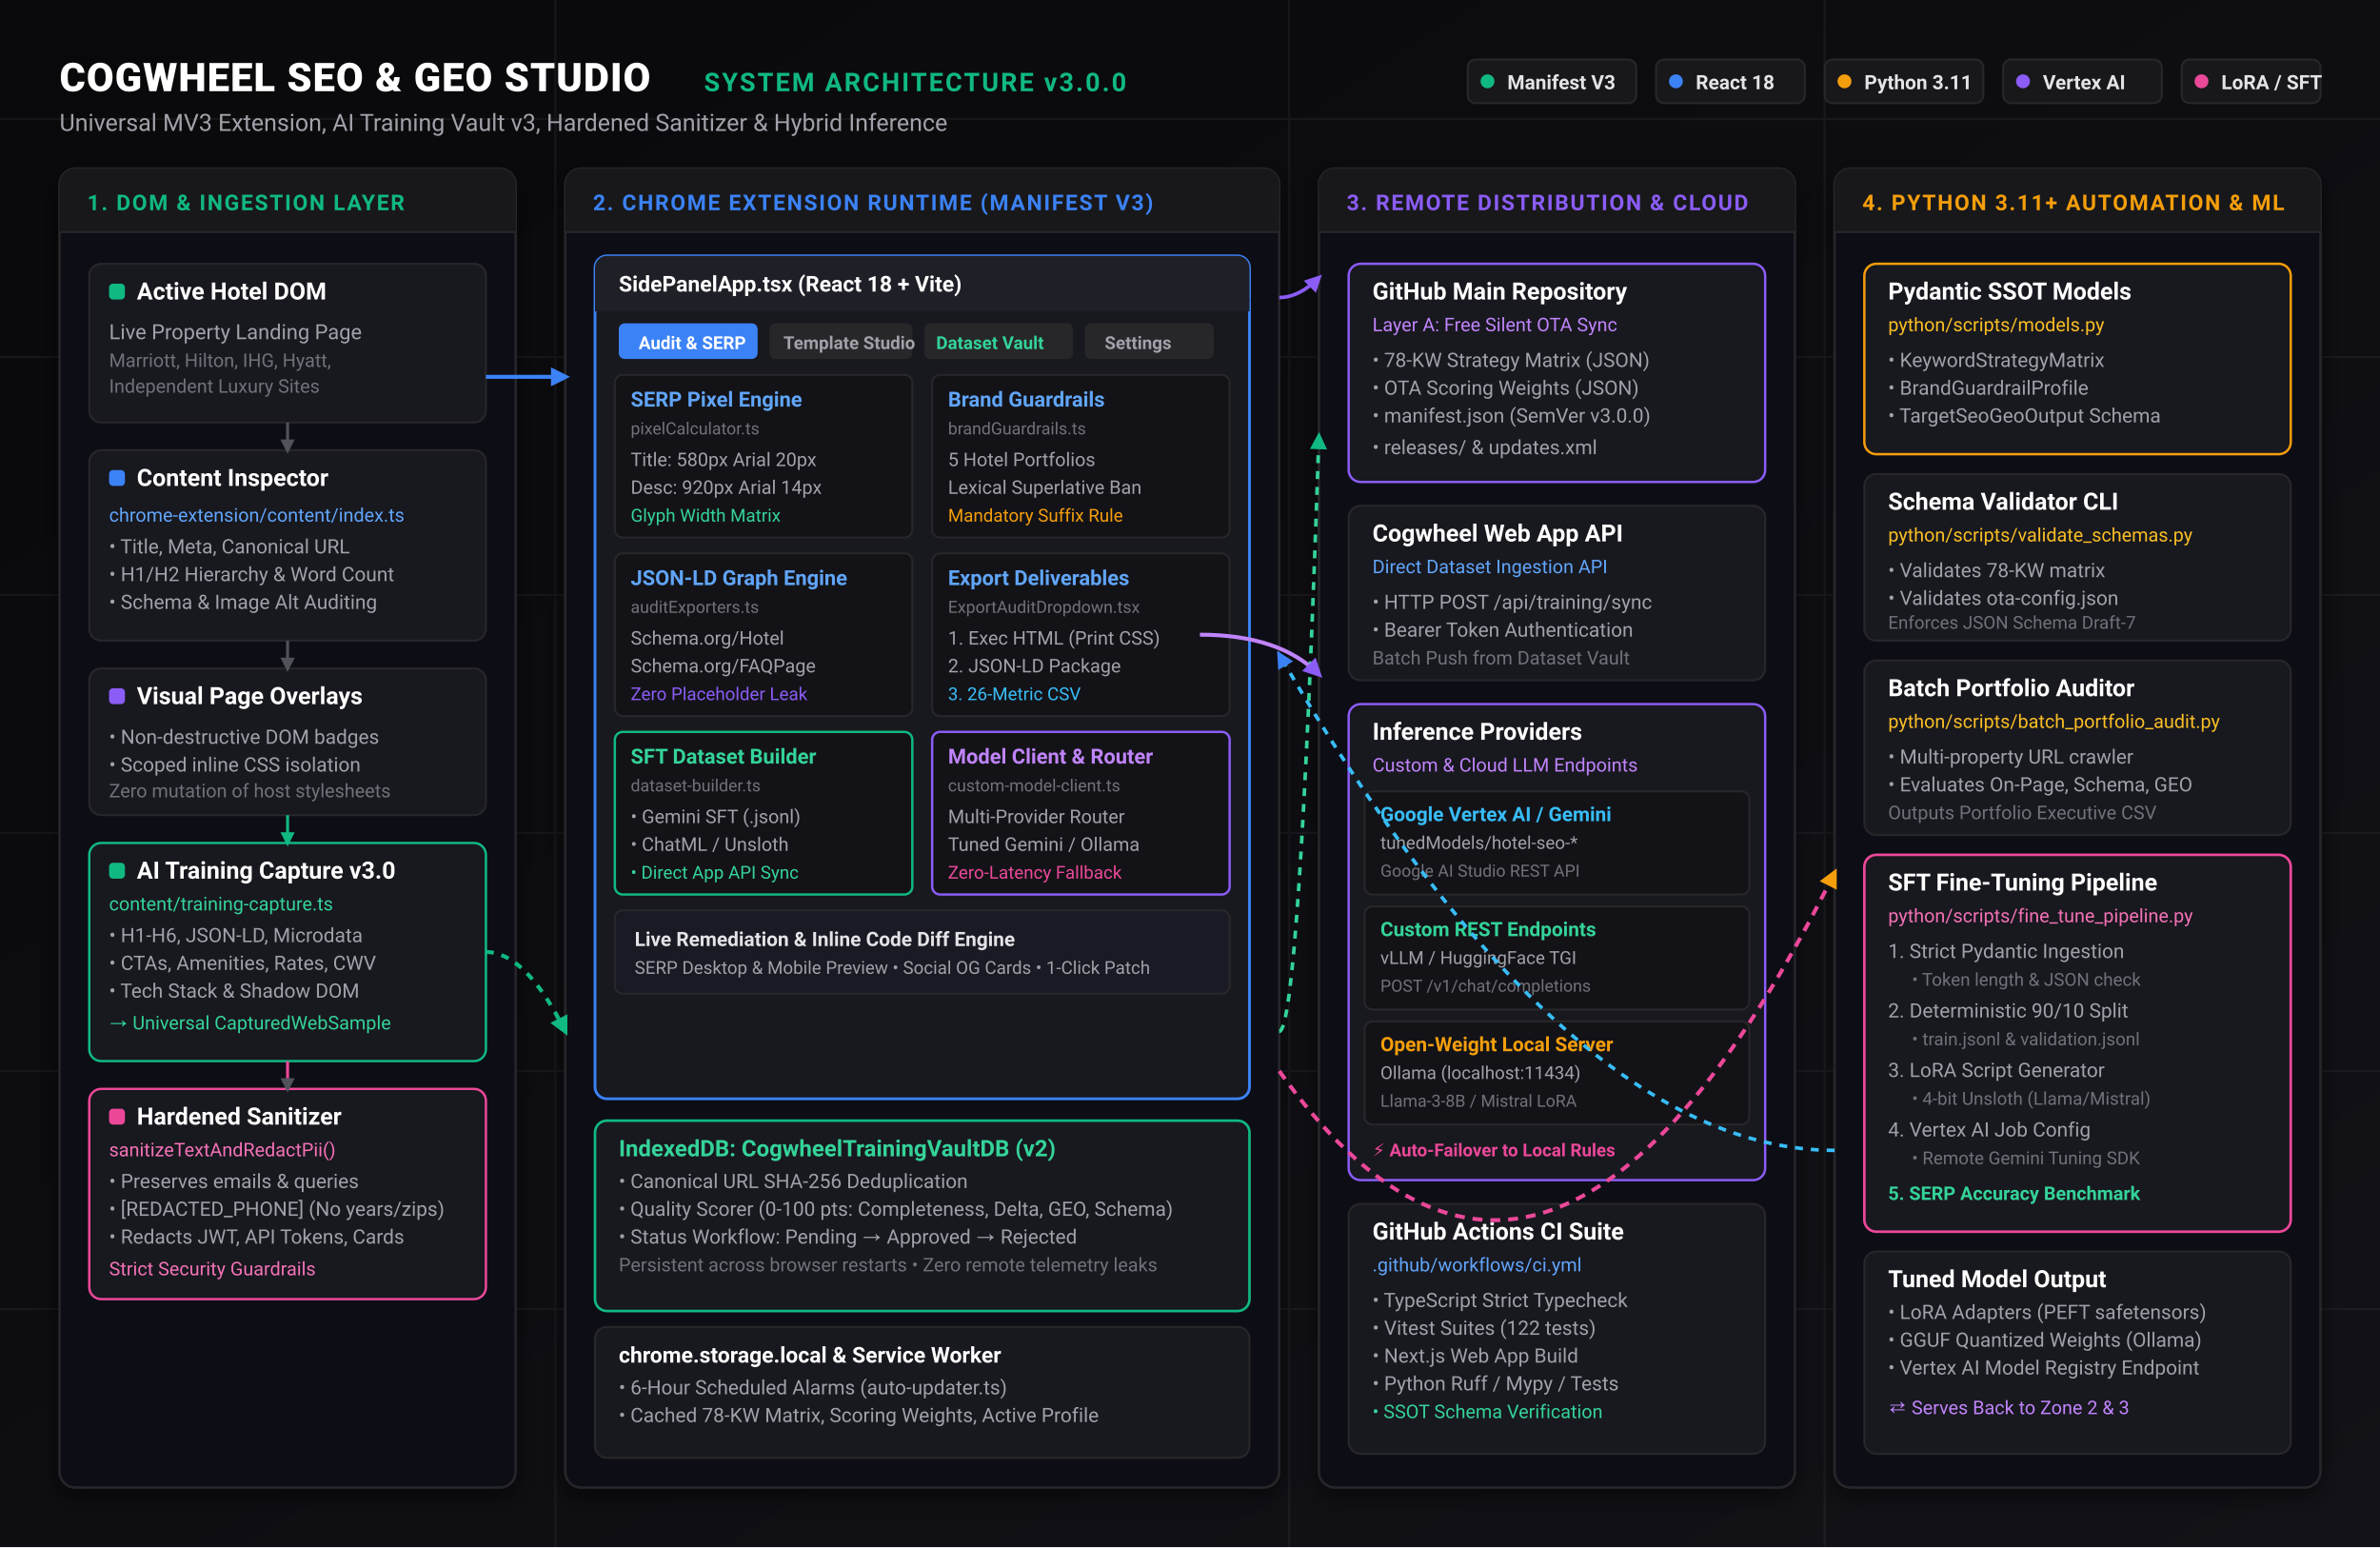
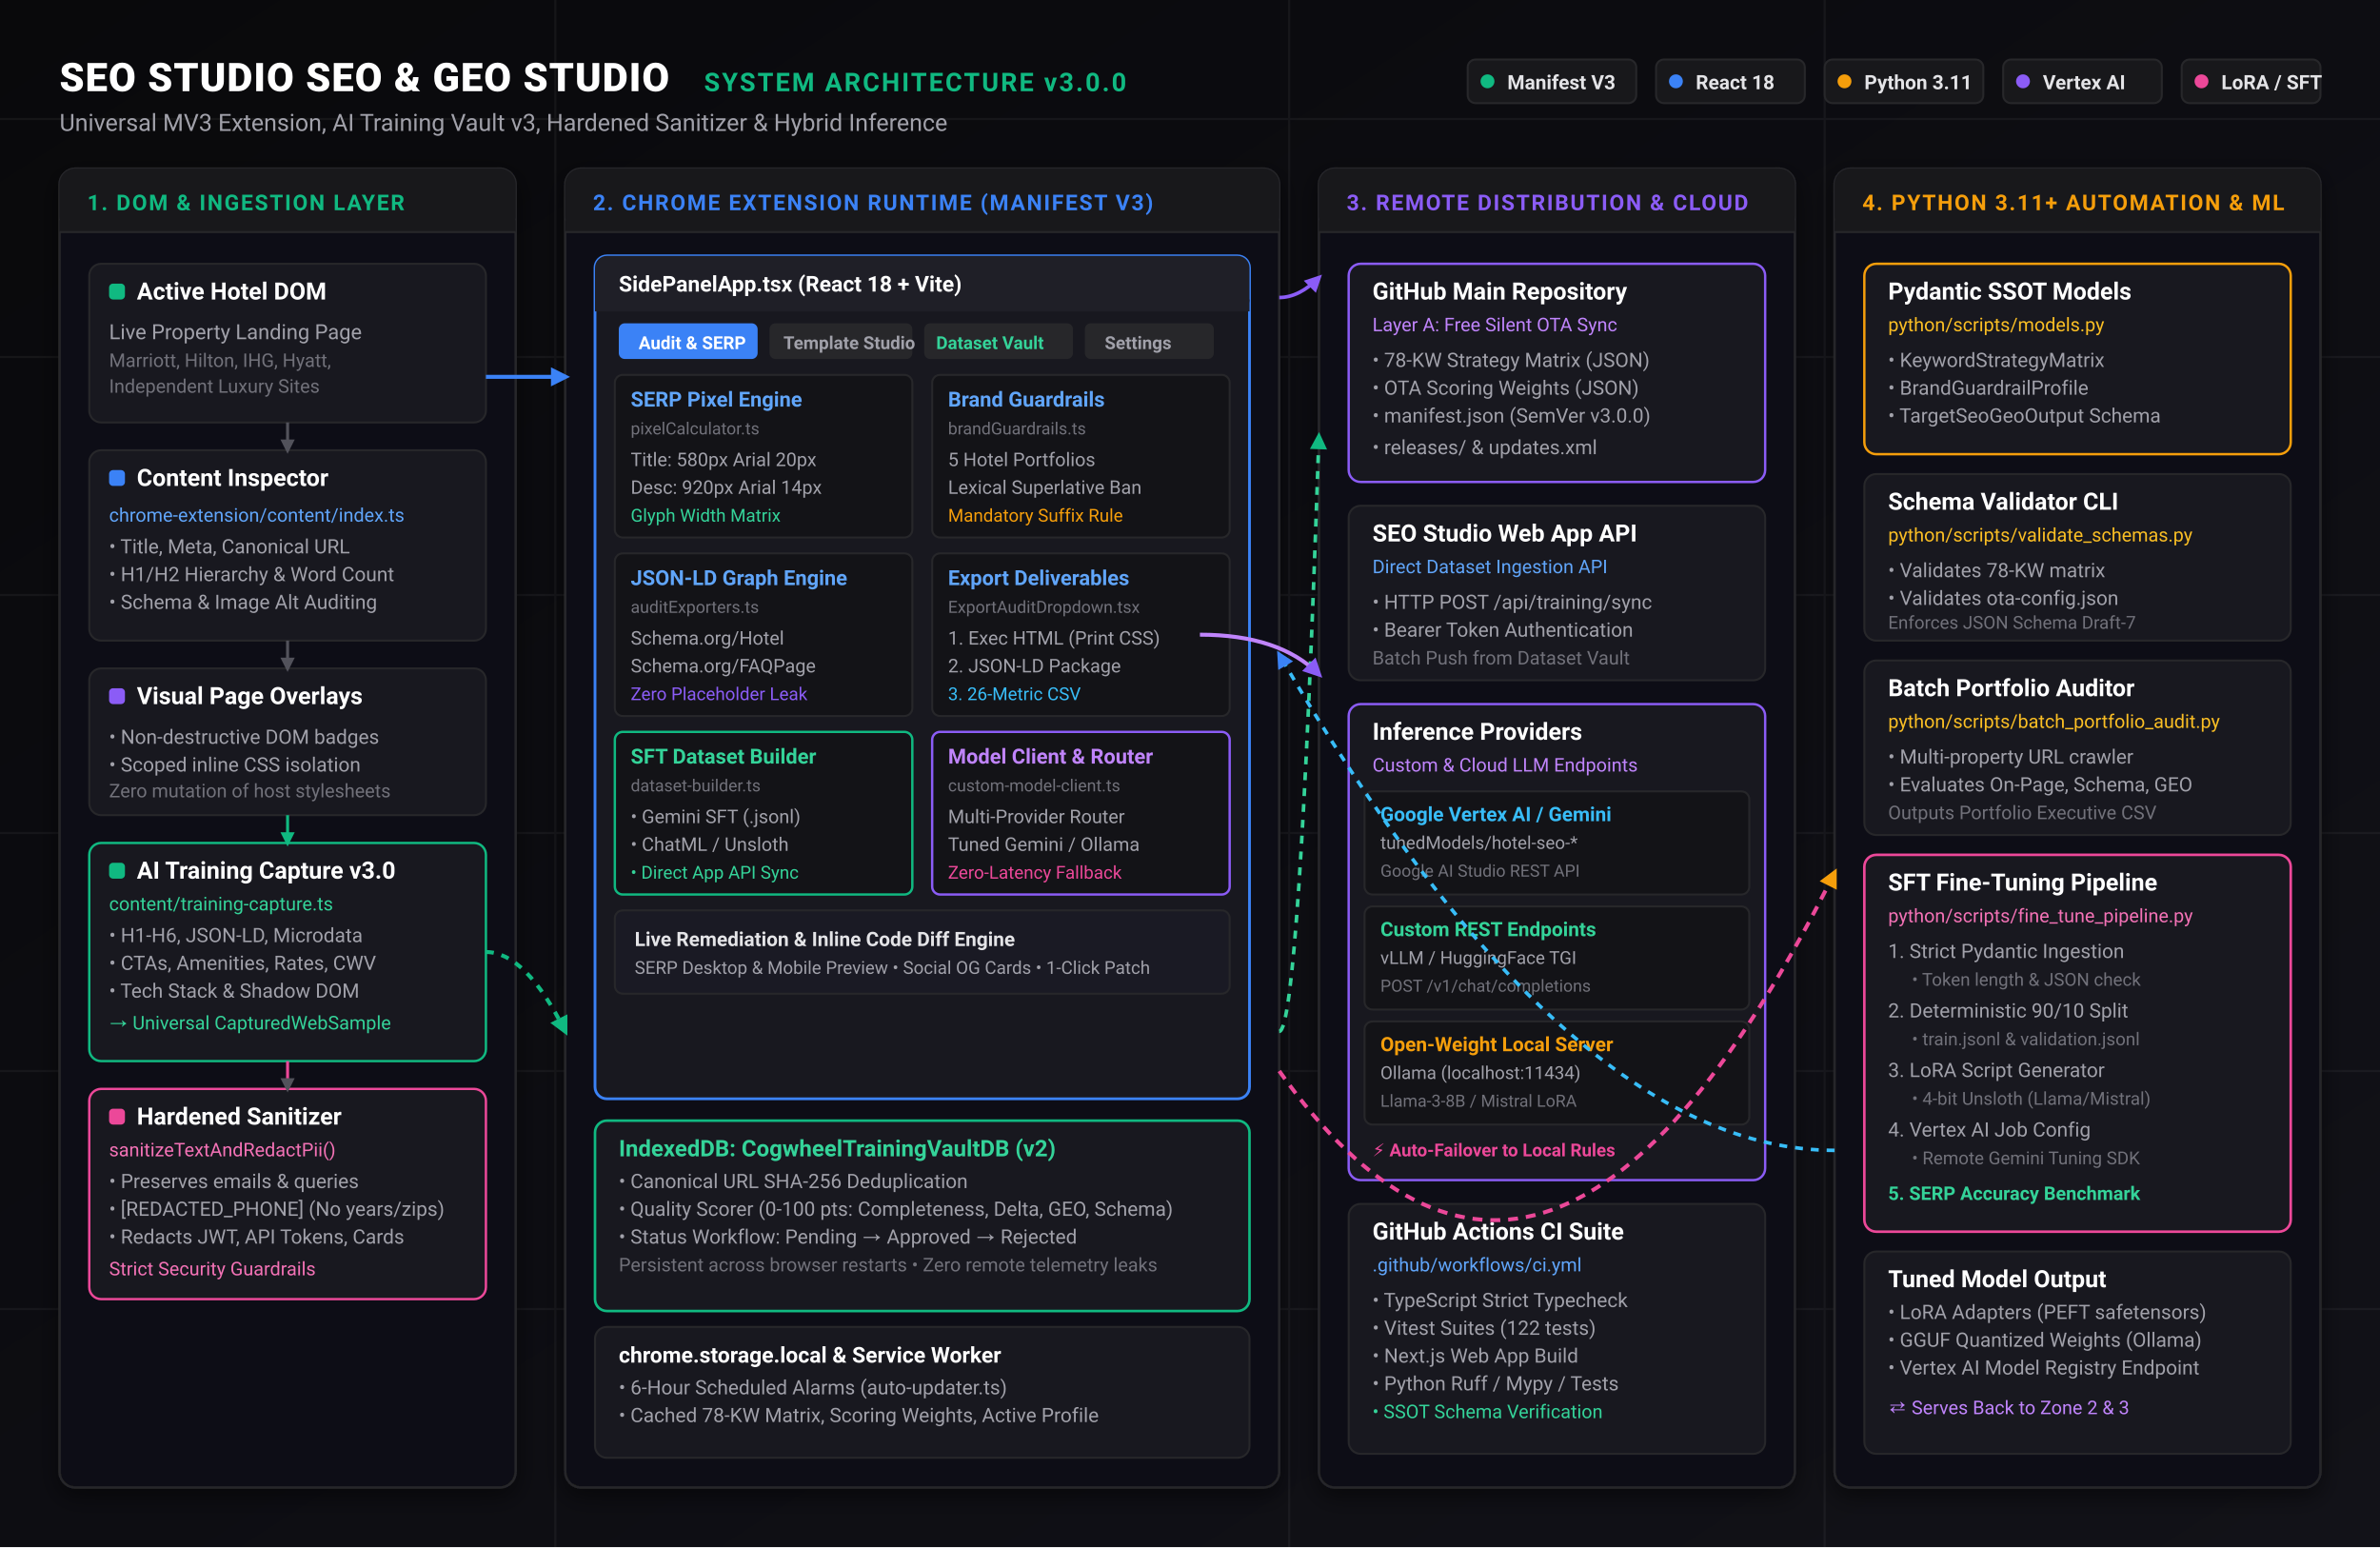
<svg xmlns="http://www.w3.org/2000/svg" viewBox="0 0 1200 780" width="100%" height="100%" style="background:#09090b; font-family: -apple-system, BlinkMacSystemFont, 'Segoe UI', Roboto, Helvetica, Arial, sans-serif;">
  <defs>
    <linearGradient id="bg-grad" x1="0%" y1="0%" x2="100%" y2="100%">
      <stop offset="0%" stop-color="#09090b" />
      <stop offset="50%" stop-color="#0d0d12" />
      <stop offset="100%" stop-color="#121218" />
    </linearGradient>
    <linearGradient id="blue-grad" x1="0%" y1="0%" x2="100%" y2="100%">
      <stop offset="0%" stop-color="#3b82f6" />
      <stop offset="100%" stop-color="#1d4ed8" />
    </linearGradient>
    <linearGradient id="emerald-grad" x1="0%" y1="0%" x2="100%" y2="100%">
      <stop offset="0%" stop-color="#10b981" />
      <stop offset="100%" stop-color="#047857" />
    </linearGradient>
    <linearGradient id="purple-grad" x1="0%" y1="0%" x2="100%" y2="100%">
      <stop offset="0%" stop-color="#8b5cf6" />
      <stop offset="100%" stop-color="#6d28d9" />
    </linearGradient>
    <linearGradient id="amber-grad" x1="0%" y1="0%" x2="100%" y2="100%">
      <stop offset="0%" stop-color="#f59e0b" />
      <stop offset="100%" stop-color="#b45309" />
    </linearGradient>
    <filter id="glow-blue" x="-20%" y="-20%" width="140%" height="140%">
      <feGaussianBlur stdDeviation="6" result="blur" />
      <feComposite in="SourceGraphic" in2="blur" operator="over" />
    </filter>
    <filter id="card-shadow" x="-10%" y="-10%" width="120%" height="120%">
      <feDropShadow dx="0" dy="4" stdDeviation="6" flood-color="#000000" flood-opacity="0.5" />
    </filter>
    <marker id="arrow-blue" viewBox="0 0 10 10" refX="6" refY="5" markerWidth="6" markerHeight="6" orient="auto-start-reverse">
      <path d="M 0 1 L 8 5 L 0 9 z" fill="#3b82f6" />
    </marker>
    <marker id="arrow-emerald" viewBox="0 0 10 10" refX="6" refY="5" markerWidth="6" markerHeight="6" orient="auto-start-reverse">
      <path d="M 0 1 L 8 5 L 0 9 z" fill="#10b981" />
    </marker>
    <marker id="arrow-purple" viewBox="0 0 10 10" refX="6" refY="5" markerWidth="6" markerHeight="6" orient="auto-start-reverse">
      <path d="M 0 1 L 8 5 L 0 9 z" fill="#8b5cf6" />
    </marker>
    <marker id="arrow-amber" viewBox="0 0 10 10" refX="6" refY="5" markerWidth="6" markerHeight="6" orient="auto-start-reverse">
      <path d="M 0 1 L 8 5 L 0 9 z" fill="#f59e0b" />
    </marker>
    <marker id="arrow-gray" viewBox="0 0 10 10" refX="6" refY="5" markerWidth="6" markerHeight="6" orient="auto-start-reverse">
      <path d="M 0 1 L 8 5 L 0 9 z" fill="#52525b" />
    </marker>
  </defs>
  <rect width="1200" height="780" fill="url(#bg-grad)" />
  <g opacity="0.05" stroke="#ffffff" stroke-width="1">
    <line x1="0" y1="60" x2="1200" y2="60" />
    <line x1="0" y1="180" x2="1200" y2="180" />
    <line x1="0" y1="300" x2="1200" y2="300" />
    <line x1="0" y1="420" x2="1200" y2="420" />
    <line x1="0" y1="540" x2="1200" y2="540" />
    <line x1="0" y1="660" x2="1200" y2="660" />
    <line x1="280" y1="0" x2="280" y2="780" />
    <line x1="650" y1="0" x2="650" y2="780" />
    <line x1="920" y1="0" x2="920" y2="780" />
  </g>
  <g transform="translate(30, 22)">
-     <text x="0" y="24" fill="#ffffff" font-size="20" font-weight="800" letter-spacing="0.5">COGWHEEL SEO &amp; GEO STUDIO</text>
+     <text x="0" y="24" fill="#ffffff" font-size="20" font-weight="800" letter-spacing="0.5">SEO STUDIO SEO &amp; GEO STUDIO</text>
    <text x="325" y="24" fill="#10b981" font-size="13" font-weight="700" letter-spacing="1">SYSTEM ARCHITECTURE v3.0.0</text>
    <text x="0" y="44" fill="#a1a1aa" font-size="12">Universal MV3 Extension, AI Training Vault v3, Hardened Sanitizer &amp; Hybrid Inference</text>
    <g transform="translate(710, 8)">
      <rect x="0" y="0" width="85" height="22" rx="4" fill="#18181b" stroke="#27272a" />
      <circle cx="10" cy="11" r="3.5" fill="#10b981" />
      <text x="20" y="15" fill="#e4e4e7" font-size="10" font-weight="600">Manifest V3</text>
      <rect x="95" y="0" width="75" height="22" rx="4" fill="#18181b" stroke="#27272a" />
      <circle cx="105" cy="11" r="3.5" fill="#3b82f6" />
      <text x="115" y="15" fill="#e4e4e7" font-size="10" font-weight="600">React 18</text>
      <rect x="180" y="0" width="80" height="22" rx="4" fill="#18181b" stroke="#27272a" />
      <circle cx="190" cy="11" r="3.5" fill="#f59e0b" />
      <text x="200" y="15" fill="#e4e4e7" font-size="10" font-weight="600">Python 3.11</text>
      <rect x="270" y="0" width="80" height="22" rx="4" fill="#18181b" stroke="#27272a" />
      <circle cx="280" cy="11" r="3.5" fill="#8b5cf6" />
      <text x="290" y="15" fill="#e4e4e7" font-size="10" font-weight="600">Vertex AI</text>
      <rect x="360" y="0" width="70" height="22" rx="4" fill="#18181b" stroke="#27272a" />
      <circle cx="370" cy="11" r="3.5" fill="#ec4899" />
      <text x="380" y="15" fill="#e4e4e7" font-size="10" font-weight="600">LoRA / SFT</text>
    </g>
  </g>
  <g transform="translate(30, 85)">
    <rect width="230" height="665" rx="8" fill="#111116" stroke="#27272a" stroke-width="1.2" filter="url(#card-shadow)" />
    <rect width="230" height="32" rx="8" fill="#18181b" />
    <rect y="26" width="230" height="6" fill="#18181b" />
    <line x1="0" y1="32" x2="230" y2="32" stroke="#27272a" />
    <text x="14" y="21" fill="#10b981" font-size="11" font-weight="700" letter-spacing="0.8">1. DOM &amp; INGESTION LAYER</text>
    <g transform="translate(15, 48)">
      <rect width="200" height="80" rx="6" fill="#18181f" stroke="#27272a" />
      <rect x="10" y="10" width="8" height="8" rx="2" fill="#10b981" />
      <text x="24" y="18" fill="#ffffff" font-size="12" font-weight="700">Active Hotel DOM</text>
      <text x="10" y="38" fill="#a1a1aa" font-size="10.5">Live Property Landing Page</text>
      <text x="10" y="52" fill="#71717a" font-size="9.5">Marriott, Hilton, IHG, Hyatt,</text>
      <text x="10" y="65" fill="#71717a" font-size="9.5">Independent Luxury Sites</text>
    </g>
    <g transform="translate(15, 142)">
      <rect width="200" height="96" rx="6" fill="#18181f" stroke="#27272a" />
      <rect x="10" y="10" width="8" height="8" rx="2" fill="#3b82f6" />
      <text x="24" y="18" fill="#ffffff" font-size="12" font-weight="700">Content Inspector</text>
      <text x="10" y="36" fill="#60a5fa" font-size="9.5">chrome-extension/content/index.ts</text>
      <text x="10" y="52" fill="#a1a1aa" font-size="10">• Title, Meta, Canonical URL</text>
      <text x="10" y="66" fill="#a1a1aa" font-size="10">• H1/H2 Hierarchy &amp; Word Count</text>
      <text x="10" y="80" fill="#a1a1aa" font-size="10">• Schema &amp; Image Alt Auditing</text>
    </g>
    <g transform="translate(15, 252)">
      <rect width="200" height="74" rx="6" fill="#18181f" stroke="#27272a" />
      <rect x="10" y="10" width="8" height="8" rx="2" fill="#8b5cf6" />
      <text x="24" y="18" fill="#ffffff" font-size="12" font-weight="700">Visual Page Overlays</text>
      <text x="10" y="38" fill="#a1a1aa" font-size="10">• Non-destructive DOM badges</text>
      <text x="10" y="52" fill="#a1a1aa" font-size="10">• Scoped inline CSS isolation</text>
      <text x="10" y="65" fill="#71717a" font-size="9.5">Zero mutation of host stylesheets</text>
    </g>
    <g transform="translate(15, 340)">
      <rect width="200" height="110" rx="6" fill="#18181f" stroke="#10b981" stroke-width="1.2" />
      <rect x="10" y="10" width="8" height="8" rx="2" fill="#10b981" />
      <text x="24" y="18" fill="#ffffff" font-size="12" font-weight="700">AI Training Capture v3.0</text>
      <text x="10" y="34" fill="#34d399" font-size="9.5">content/training-capture.ts</text>
      <text x="10" y="50" fill="#a1a1aa" font-size="10">• H1-H6, JSON-LD, Microdata</text>
      <text x="10" y="64" fill="#a1a1aa" font-size="10">• CTAs, Amenities, Rates, CWV</text>
      <text x="10" y="78" fill="#a1a1aa" font-size="10">• Tech Stack &amp; Shadow DOM</text>
      <text x="10" y="94" fill="#34d399" font-size="9.5">→ Universal CapturedWebSample</text>
    </g>
    <g transform="translate(15, 464)">
      <rect width="200" height="106" rx="6" fill="#18181f" stroke="#ec4899" stroke-width="1.2" />
      <rect x="10" y="10" width="8" height="8" rx="2" fill="#ec4899" />
      <text x="24" y="18" fill="#ffffff" font-size="12" font-weight="700">Hardened Sanitizer</text>
      <text x="10" y="34" fill="#f472b6" font-size="9.5">sanitizeTextAndRedactPii()</text>
      <text x="10" y="50" fill="#a1a1aa" font-size="10">• Preserves emails &amp; queries</text>
      <text x="10" y="64" fill="#a1a1aa" font-size="10">• [REDACTED_PHONE] (No years/zips)</text>
      <text x="10" y="78" fill="#a1a1aa" font-size="10">• Redacts JWT, API Tokens, Cards</text>
      <text x="10" y="94" fill="#f472b6" font-size="9.5">Strict Security Guardrails</text>
    </g>
    <line x1="115" y1="128" x2="115" y2="142" stroke="#52525b" stroke-width="1.5" marker-end="url(#arrow-gray)" />
    <line x1="115" y1="238" x2="115" y2="252" stroke="#52525b" stroke-width="1.5" marker-end="url(#arrow-gray)" />
    <line x1="115" y1="326" x2="115" y2="340" stroke="#10b981" stroke-width="1.5" marker-end="url(#arrow-emerald)" />
    <line x1="115" y1="450" x2="115" y2="464" stroke="#ec4899" stroke-width="1.5" marker-end="url(#arrow-gray)" />
  </g>
  <g transform="translate(285, 85)">
    <rect width="360" height="665" rx="8" fill="#111116" stroke="#27272a" stroke-width="1.2" filter="url(#card-shadow)" />
    <rect width="360" height="32" rx="8" fill="#18181b" />
    <rect y="26" width="360" height="6" fill="#18181b" />
    <line x1="0" y1="32" x2="360" y2="32" stroke="#27272a" />
    <text x="14" y="21" fill="#3b82f6" font-size="11" font-weight="700" letter-spacing="0.8">2. CHROME EXTENSION RUNTIME (MANIFEST V3)</text>
    <g transform="translate(15, 44)">
      <rect width="330" height="425" rx="6" fill="#18181f" stroke="#3b82f6" stroke-width="1.4" />
      <rect width="330" height="28" rx="6" fill="#1f1f27" />
      <rect y="22" width="330" height="6" fill="#1f1f27" />
      <text x="12" y="18" fill="#ffffff" font-size="11" font-weight="700">SidePanelApp.tsx (React 18 + Vite)</text>
      <g transform="translate(12, 34)">
        <rect x="0" y="0" width="70" height="18" rx="3" fill="#3b82f6" />
        <text x="10" y="13" fill="#ffffff" font-size="9" font-weight="700">Audit &amp; SERP</text>
        <rect x="76" y="0" width="72" height="18" rx="3" fill="#27272a" />
        <text x="83" y="13" fill="#a1a1aa" font-size="9" font-weight="600">Template Studio</text>
        <rect x="154" y="0" width="75" height="18" rx="3" fill="#27272a" />
        <text x="160" y="13" fill="#34d399" font-size="9" font-weight="700">Dataset Vault</text>
        <rect x="235" y="0" width="65" height="18" rx="3" fill="#27272a" />
        <text x="245" y="13" fill="#a1a1aa" font-size="9" font-weight="600">Settings</text>
      </g>
      <g transform="translate(10, 60)">
        <g transform="translate(0, 0)">
          <rect width="150" height="82" rx="4" fill="#131317" stroke="#27272a" />
          <text x="8" y="16" fill="#60a5fa" font-size="10.5" font-weight="700">SERP Pixel Engine</text>
          <text x="8" y="30" fill="#71717a" font-size="8.5">pixelCalculator.ts</text>
          <text x="8" y="46" fill="#a1a1aa" font-size="9.5">Title: 580px Arial 20px</text>
          <text x="8" y="60" fill="#a1a1aa" font-size="9.5">Desc: 920px Arial 14px</text>
          <text x="8" y="74" fill="#34d399" font-size="9">Glyph Width Matrix</text>
        </g>
        <g transform="translate(160, 0)">
          <rect width="150" height="82" rx="4" fill="#131317" stroke="#27272a" />
          <text x="8" y="16" fill="#60a5fa" font-size="10.5" font-weight="700">Brand Guardrails</text>
          <text x="8" y="30" fill="#71717a" font-size="8.5">brandGuardrails.ts</text>
          <text x="8" y="46" fill="#a1a1aa" font-size="9.5">5 Hotel Portfolios</text>
          <text x="8" y="60" fill="#a1a1aa" font-size="9.5">Lexical Superlative Ban</text>
          <text x="8" y="74" fill="#f59e0b" font-size="9">Mandatory Suffix Rule</text>
        </g>
        <g transform="translate(0, 90)">
          <rect width="150" height="82" rx="4" fill="#131317" stroke="#27272a" />
          <text x="8" y="16" fill="#60a5fa" font-size="10.5" font-weight="700">JSON-LD Graph Engine</text>
          <text x="8" y="30" fill="#71717a" font-size="8.5">auditExporters.ts</text>
          <text x="8" y="46" fill="#a1a1aa" font-size="9.5">Schema.org/Hotel</text>
          <text x="8" y="60" fill="#a1a1aa" font-size="9.5">Schema.org/FAQPage</text>
          <text x="8" y="74" fill="#8b5cf6" font-size="9">Zero Placeholder Leak</text>
        </g>
        <g transform="translate(160, 90)">
          <rect width="150" height="82" rx="4" fill="#131317" stroke="#27272a" />
          <text x="8" y="16" fill="#60a5fa" font-size="10.5" font-weight="700">Export Deliverables</text>
          <text x="8" y="30" fill="#71717a" font-size="8.5">ExportAuditDropdown.tsx</text>
          <text x="8" y="46" fill="#a1a1aa" font-size="9.5">1. Exec HTML (Print CSS)</text>
          <text x="8" y="60" fill="#a1a1aa" font-size="9.5">2. JSON-LD Package</text>
          <text x="8" y="74" fill="#38bdf8" font-size="9">3. 26-Metric CSV</text>
        </g>
        <g transform="translate(0, 180)">
          <rect width="150" height="82" rx="4" fill="#131317" stroke="#10b981" stroke-width="1.2" />
          <text x="8" y="16" fill="#34d399" font-size="10.5" font-weight="700">SFT Dataset Builder</text>
          <text x="8" y="30" fill="#71717a" font-size="8.5">dataset-builder.ts</text>
          <text x="8" y="46" fill="#a1a1aa" font-size="9.5">• Gemini SFT (.jsonl)</text>
          <text x="8" y="60" fill="#a1a1aa" font-size="9.5">• ChatML / Unsloth</text>
          <text x="8" y="74" fill="#34d399" font-size="9">• Direct App API Sync</text>
        </g>
        <g transform="translate(160, 180)">
          <rect width="150" height="82" rx="4" fill="#131317" stroke="#8b5cf6" stroke-width="1.2" />
          <text x="8" y="16" fill="#c084fc" font-size="10.5" font-weight="700">Model Client &amp; Router</text>
          <text x="8" y="30" fill="#71717a" font-size="8.5">custom-model-client.ts</text>
          <text x="8" y="46" fill="#a1a1aa" font-size="9.5">Multi-Provider Router</text>
          <text x="8" y="60" fill="#a1a1aa" font-size="9.5">Tuned Gemini / Ollama</text>
          <text x="8" y="74" fill="#ec4899" font-size="9">Zero-Latency Fallback</text>
        </g>
        <g transform="translate(0, 270)">
          <rect width="310" height="42" rx="4" fill="#1a1a24" stroke="#27272a" />
          <text x="10" y="18" fill="#e4e4e7" font-size="10" font-weight="700">Live Remediation &amp; Inline Code Diff Engine</text>
          <text x="10" y="32" fill="#a1a1aa" font-size="9">SERP Desktop &amp; Mobile Preview • Social OG Cards • 1-Click Patch</text>
        </g>
      </g>
    </g>
    <g transform="translate(15, 480)">
      <g transform="translate(0, 0)">
        <rect width="330" height="96" rx="6" fill="#18181f" stroke="#10b981" stroke-width="1.3" />
        <text x="12" y="18" fill="#34d399" font-size="11.5" font-weight="700">IndexedDB: CogwheelTrainingVaultDB (v2)</text>
        <text x="12" y="34" fill="#a1a1aa" font-size="10">• Canonical URL SHA-256 Deduplication</text>
        <text x="12" y="48" fill="#a1a1aa" font-size="10">• Quality Scorer (0-100 pts: Completeness, Delta, GEO, Schema)</text>
        <text x="12" y="62" fill="#a1a1aa" font-size="10">• Status Workflow: Pending → Approved → Rejected</text>
        <text x="12" y="76" fill="#71717a" font-size="9.5">Persistent across browser restarts • Zero remote telemetry leaks</text>
      </g>
      <g transform="translate(0, 104)">
        <rect width="330" height="66" rx="6" fill="#18181f" stroke="#27272a" />
        <text x="12" y="18" fill="#ffffff" font-size="11" font-weight="700">chrome.storage.local &amp; Service Worker</text>
        <text x="12" y="34" fill="#a1a1aa" font-size="10">• 6-Hour Scheduled Alarms (auto-updater.ts)</text>
        <text x="12" y="48" fill="#a1a1aa" font-size="10">• Cached 78-KW Matrix, Scoring Weights, Active Profile</text>
      </g>
    </g>
  </g>
  <g transform="translate(665, 85)">
    <rect width="240" height="665" rx="8" fill="#111116" stroke="#27272a" stroke-width="1.2" filter="url(#card-shadow)" />
    <rect width="240" height="32" rx="8" fill="#18181b" />
    <rect y="26" width="240" height="6" fill="#18181b" />
    <line x1="0" y1="32" x2="240" y2="32" stroke="#27272a" />
    <text x="14" y="21" fill="#8b5cf6" font-size="11" font-weight="700" letter-spacing="0.8">3. REMOTE DISTRIBUTION &amp; CLOUD</text>
    <g transform="translate(15, 48)">
      <rect width="210" height="110" rx="6" fill="#18181f" stroke="#8b5cf6" stroke-width="1.2" />
      <text x="12" y="18" fill="#ffffff" font-size="12" font-weight="700">GitHub Main Repository</text>
      <text x="12" y="34" fill="#c084fc" font-size="9.5">Layer A: Free Silent OTA Sync</text>
      <text x="12" y="52" fill="#a1a1aa" font-size="10">• 78-KW Strategy Matrix (JSON)</text>
      <text x="12" y="66" fill="#a1a1aa" font-size="10">• OTA Scoring Weights (JSON)</text>
      <text x="12" y="80" fill="#a1a1aa" font-size="10">• manifest.json (SemVer v3.0.0)</text>
      <text x="12" y="96" fill="#a1a1aa" font-size="10">• releases/ &amp; updates.xml</text>
    </g>
    <g transform="translate(15, 170)">
      <rect width="210" height="88" rx="6" fill="#18181f" stroke="#27272a" />
-       <text x="12" y="18" fill="#ffffff" font-size="12" font-weight="700">Cogwheel Web App API</text>
+       <text x="12" y="18" fill="#ffffff" font-size="12" font-weight="700">SEO Studio Web App API</text>
      <text x="12" y="34" fill="#60a5fa" font-size="9.5">Direct Dataset Ingestion API</text>
      <text x="12" y="52" fill="#a1a1aa" font-size="10">• HTTP POST /api/training/sync</text>
      <text x="12" y="66" fill="#a1a1aa" font-size="10">• Bearer Token Authentication</text>
      <text x="12" y="80" fill="#71717a" font-size="9.5">Batch Push from Dataset Vault</text>
    </g>
    <g transform="translate(15, 270)">
      <rect width="210" height="240" rx="6" fill="#18181f" stroke="#8b5cf6" stroke-width="1.2" />
      <text x="12" y="18" fill="#ffffff" font-size="12" font-weight="700">Inference Providers</text>
      <text x="12" y="34" fill="#c084fc" font-size="9.5">Custom &amp; Cloud LLM Endpoints</text>
      <g transform="translate(8, 44)">
        <rect width="194" height="52" rx="4" fill="#131317" stroke="#27272a" />
        <text x="8" y="15" fill="#38bdf8" font-size="10" font-weight="700">Google Vertex AI / Gemini</text>
        <text x="8" y="29" fill="#a1a1aa" font-size="9">tunedModels/hotel-seo-*</text>
        <text x="8" y="43" fill="#71717a" font-size="8.5">Google AI Studio REST API</text>
      </g>
      <g transform="translate(8, 102)">
        <rect width="194" height="52" rx="4" fill="#131317" stroke="#27272a" />
        <text x="8" y="15" fill="#34d399" font-size="10" font-weight="700">Custom REST Endpoints</text>
        <text x="8" y="29" fill="#a1a1aa" font-size="9">vLLM / HuggingFace TGI</text>
        <text x="8" y="43" fill="#71717a" font-size="8.5">POST /v1/chat/completions</text>
      </g>
      <g transform="translate(8, 160)">
        <rect width="194" height="52" rx="4" fill="#131317" stroke="#27272a" />
        <text x="8" y="15" fill="#f59e0b" font-size="10" font-weight="700">Open-Weight Local Server</text>
        <text x="8" y="29" fill="#a1a1aa" font-size="9">Ollama (localhost:11434)</text>
        <text x="8" y="43" fill="#71717a" font-size="8.5">Llama-3-8B / Mistral LoRA</text>
      </g>
      <text x="12" y="228" fill="#ec4899" font-size="9" font-weight="600">⚡ Auto-Failover to Local Rules</text>
    </g>
    <g transform="translate(15, 522)">
      <rect width="210" height="126" rx="6" fill="#18181f" stroke="#27272a" />
      <text x="12" y="18" fill="#ffffff" font-size="12" font-weight="700">GitHub Actions CI Suite</text>
      <text x="12" y="34" fill="#60a5fa" font-size="9.5">.github/workflows/ci.yml</text>
      <text x="12" y="52" fill="#a1a1aa" font-size="10">• TypeScript Strict Typecheck</text>
      <text x="12" y="66" fill="#a1a1aa" font-size="10">• Vitest Suites (122 tests)</text>
      <text x="12" y="80" fill="#a1a1aa" font-size="10">• Next.js Web App Build</text>
      <text x="12" y="94" fill="#a1a1aa" font-size="10">• Python Ruff / Mypy / Tests</text>
      <text x="12" y="108" fill="#34d399" font-size="9.5">• SSOT Schema Verification</text>
    </g>
  </g>
  <g transform="translate(925, 85)">
    <rect width="245" height="665" rx="8" fill="#111116" stroke="#27272a" stroke-width="1.2" filter="url(#card-shadow)" />
    <rect width="245" height="32" rx="8" fill="#18181b" />
    <rect y="26" width="245" height="6" fill="#18181b" />
    <line x1="0" y1="32" x2="245" y2="32" stroke="#27272a" />
    <text x="14" y="21" fill="#f59e0b" font-size="11" font-weight="700" letter-spacing="0.8">4. PYTHON 3.11+ AUTOMATION &amp; ML</text>
    <g transform="translate(15, 48)">
      <rect width="215" height="96" rx="6" fill="#18181f" stroke="#f59e0b" stroke-width="1.2" />
      <text x="12" y="18" fill="#ffffff" font-size="12" font-weight="700">Pydantic SSOT Models</text>
      <text x="12" y="34" fill="#fbbf24" font-size="9.5">python/scripts/models.py</text>
      <text x="12" y="52" fill="#a1a1aa" font-size="10">• KeywordStrategyMatrix</text>
      <text x="12" y="66" fill="#a1a1aa" font-size="10">• BrandGuardrailProfile</text>
      <text x="12" y="80" fill="#a1a1aa" font-size="10">• TargetSeoGeoOutput Schema</text>
    </g>
    <g transform="translate(15, 154)">
      <rect width="215" height="84" rx="6" fill="#18181f" stroke="#27272a" />
      <text x="12" y="18" fill="#ffffff" font-size="12" font-weight="700">Schema Validator CLI</text>
      <text x="12" y="34" fill="#fbbf24" font-size="9.5">python/scripts/validate_schemas.py</text>
      <text x="12" y="52" fill="#a1a1aa" font-size="10">• Validates 78-KW matrix</text>
      <text x="12" y="66" fill="#a1a1aa" font-size="10">• Validates ota-config.json</text>
      <text x="12" y="78" fill="#71717a" font-size="9">Enforces JSON Schema Draft-7</text>
    </g>
    <g transform="translate(15, 248)">
      <rect width="215" height="88" rx="6" fill="#18181f" stroke="#27272a" />
      <text x="12" y="18" fill="#ffffff" font-size="12" font-weight="700">Batch Portfolio Auditor</text>
      <text x="12" y="34" fill="#fbbf24" font-size="9.5">python/scripts/batch_portfolio_audit.py</text>
      <text x="12" y="52" fill="#a1a1aa" font-size="10">• Multi-property URL crawler</text>
      <text x="12" y="66" fill="#a1a1aa" font-size="10">• Evaluates On-Page, Schema, GEO</text>
      <text x="12" y="80" fill="#71717a" font-size="9.5">Outputs Portfolio Executive CSV</text>
    </g>
    <g transform="translate(15, 346)">
      <rect width="215" height="190" rx="6" fill="#18181f" stroke="#ec4899" stroke-width="1.3" />
      <text x="12" y="18" fill="#ffffff" font-size="12" font-weight="700">SFT Fine-Tuning Pipeline</text>
      <text x="12" y="34" fill="#f472b6" font-size="9.5">python/scripts/fine_tune_pipeline.py</text>
      <text x="12" y="52" fill="#a1a1aa" font-size="10">1. Strict Pydantic Ingestion</text>
      <text x="24" y="66" fill="#71717a" font-size="9">• Token length &amp; JSON check</text>
      <text x="12" y="82" fill="#a1a1aa" font-size="10">2. Deterministic 90/10 Split</text>
      <text x="24" y="96" fill="#71717a" font-size="9">• train.jsonl &amp; validation.jsonl</text>
      <text x="12" y="112" fill="#a1a1aa" font-size="10">3. LoRA Script Generator</text>
      <text x="24" y="126" fill="#71717a" font-size="9">• 4-bit Unsloth (Llama/Mistral)</text>
      <text x="12" y="142" fill="#a1a1aa" font-size="10">4. Vertex AI Job Config</text>
      <text x="24" y="156" fill="#71717a" font-size="9">• Remote Gemini Tuning SDK</text>
      <text x="12" y="174" fill="#34d399" font-size="9.5" font-weight="600">5. SERP Accuracy Benchmark</text>
    </g>
    <g transform="translate(15, 546)">
      <rect width="215" height="102" rx="6" fill="#18181f" stroke="#27272a" />
      <text x="12" y="18" fill="#ffffff" font-size="12" font-weight="700">Tuned Model Output</text>
      <text x="12" y="34" fill="#a1a1aa" font-size="10">• LoRA Adapters (PEFT safetensors)</text>
      <text x="12" y="48" fill="#a1a1aa" font-size="10">• GGUF Quantized Weights (Ollama)</text>
      <text x="12" y="62" fill="#a1a1aa" font-size="10">• Vertex AI Model Registry Endpoint</text>
      <text x="12" y="82" fill="#c084fc" font-size="9.5">⇄ Serves Back to Zone 2 &amp; 3</text>
    </g>
  </g>
  <path d="M 245 480 Q 265 480, 285 520" fill="none" stroke="#10b981" stroke-width="2" stroke-dasharray="4,4" marker-end="url(#arrow-emerald)" />
  <path d="M 245 190 Q 265 190, 285 190" fill="none" stroke="#3b82f6" stroke-width="2" marker-end="url(#arrow-blue)" />
  <path d="M 645 150 Q 655 150, 665 140" fill="none" stroke="#8b5cf6" stroke-width="1.8" marker-end="url(#arrow-purple)" />
  <path d="M 645 520 Q 655 520, 665 220" fill="none" stroke="#34d399" stroke-width="1.8" stroke-dasharray="4,4" marker-end="url(#arrow-emerald)" />
  <path d="M 605 320 Q 645 320, 665 340" fill="none" stroke="#c084fc" stroke-width="2" marker-end="url(#arrow-purple)" />
  <path d="M 645 540 Q 780 730, 925 440" fill="none" stroke="#ec4899" stroke-width="2" stroke-dasharray="5,4" marker-end="url(#arrow-amber)" />
  <path d="M 925 580 Q 790 580, 645 330" fill="none" stroke="#38bdf8" stroke-width="1.8" stroke-dasharray="4,4" marker-end="url(#arrow-blue)" />
</svg>
